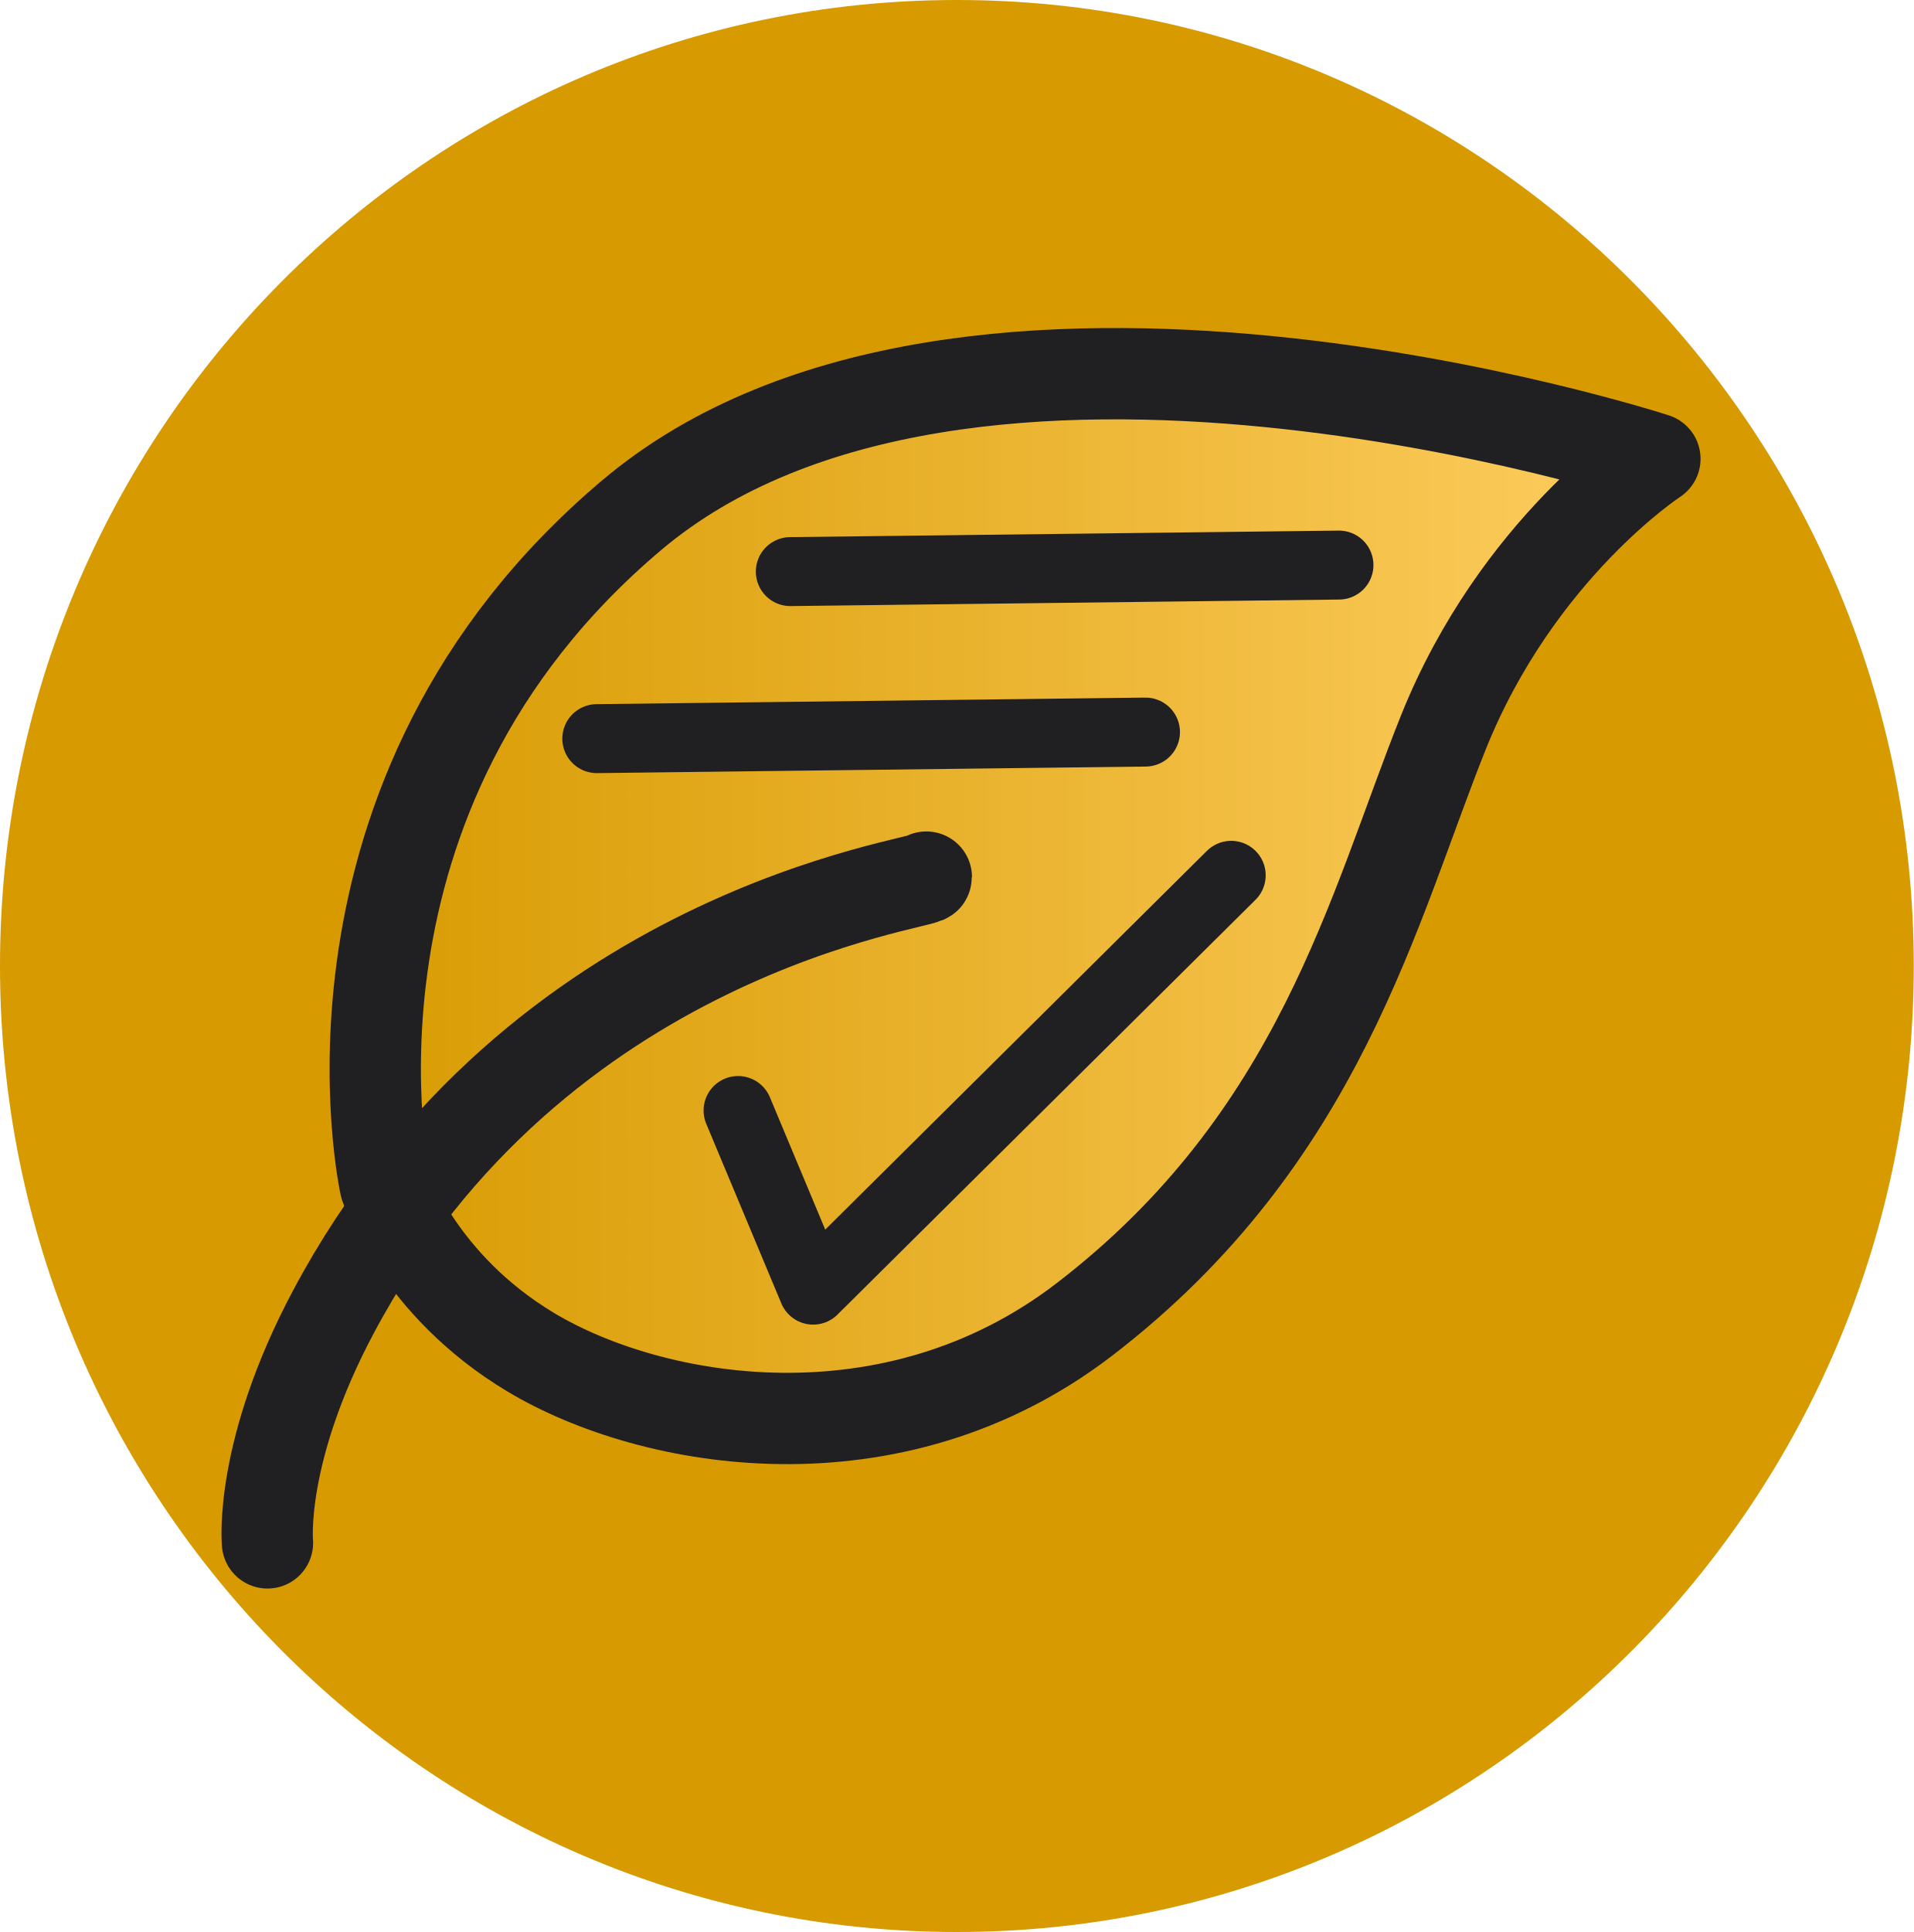
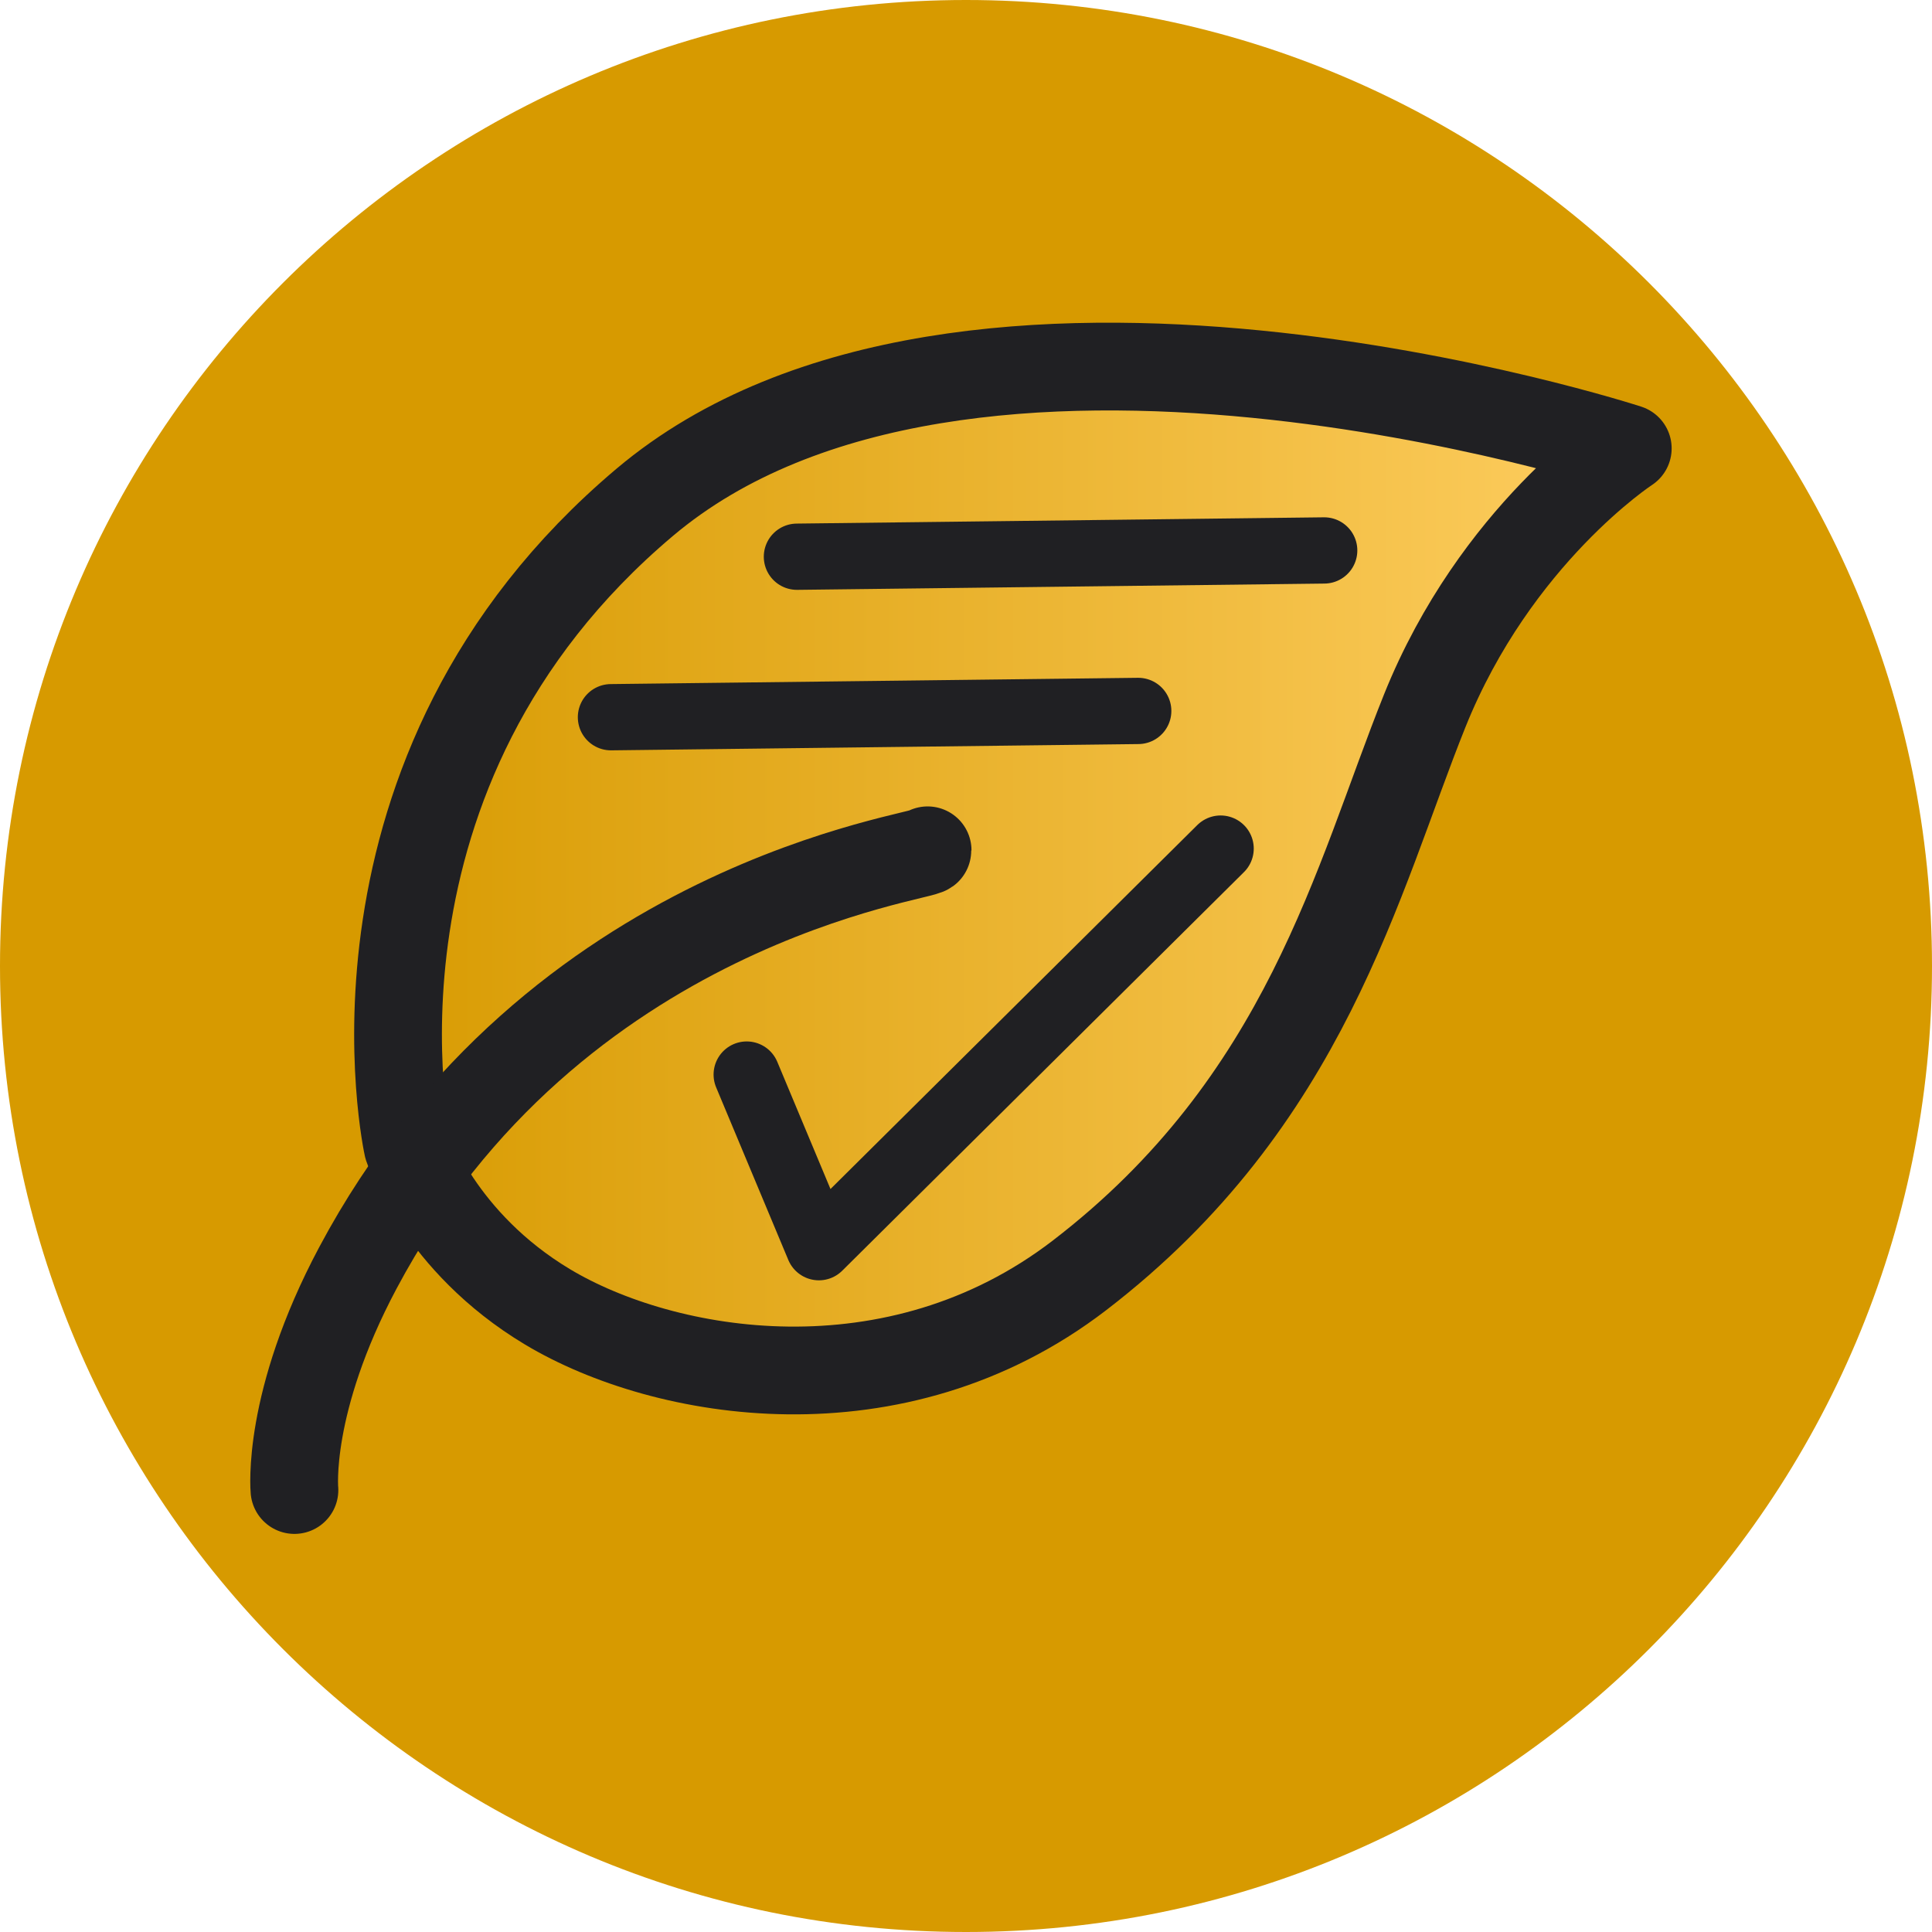
- <svg xmlns="http://www.w3.org/2000/svg" xmlns:xlink="http://www.w3.org/1999/xlink" width="51.346mm" height="51.829mm" viewBox="0 0 51.346 51.829" version="1.1" id="svg1">
+ <svg xmlns="http://www.w3.org/2000/svg" xmlns:xlink="http://www.w3.org/1999/xlink" width="512mm" height="512mm" viewBox="0 0 512 512" version="1.1" id="svg1">
  <defs id="defs1">
    <linearGradient id="swatch18">
      <stop style="stop-color:#d79a00;stop-opacity:1;" offset="0" id="stop18" />
    </linearGradient>
    <linearGradient id="swatch16">
      <stop style="stop-color:#202023;stop-opacity:1;" offset="0" id="stop16" />
    </linearGradient>
    <linearGradient id="swatch8">
      <stop style="stop-color:#202023;stop-opacity:1;" offset="0" id="stop8" />
    </linearGradient>
    <linearGradient id="linearGradient5">
      <stop style="stop-color:#d79a00;stop-opacity:1;" offset="0" id="stop5" />
      <stop style="stop-color:#ffcf63;stop-opacity:1;" offset="1" id="stop6" />
    </linearGradient>
    <linearGradient id="linearGradient71">
      <stop style="stop-color:#aae9ef;stop-opacity:1;" offset="0" id="stop71" />
      <stop style="stop-color:#aae9ef;stop-opacity:0;" offset="1" id="stop72" />
    </linearGradient>
    <linearGradient id="linearGradient11">
      <stop style="stop-color:#4c809e;stop-opacity:1;" offset="0" id="stop11" />
      <stop style="stop-color:#4c809e;stop-opacity:0;" offset="1" id="stop12" />
    </linearGradient>
    <linearGradient id="swatch45">
      <stop style="stop-color:#684b00;stop-opacity:1;" offset="0" id="stop45" />
    </linearGradient>
    <linearGradient id="swatch3">
      <stop style="stop-color:#bd9b00;stop-opacity:1;" offset="0" id="stop3" />
    </linearGradient>
    <filter style="color-interpolation-filters:sRGB" id="filter36" x="-0.042" y="-0.031" width="1.127" height="1.095">
      <feFlood result="flood" in="SourceGraphic" flood-opacity="0.102" flood-color="rgb(0,0,0)" id="feFlood35" />
      <feGaussianBlur result="blur" in="SourceGraphic" stdDeviation="0.4" id="feGaussianBlur35" />
      <feOffset result="offset" in="blur" dx="1" dy="1" id="feOffset35" />
      <feComposite result="comp1" operator="in" in="flood" in2="offset" id="feComposite35" />
      <feComposite result="comp2" operator="over" in="SourceGraphic" in2="comp1" id="feComposite36" />
    </filter>
    <linearGradient xlink:href="#linearGradient11" id="linearGradient12" x1="82.145" y1="84.779" x2="123.593" y2="84.779" gradientUnits="userSpaceOnUse" />
    <linearGradient xlink:href="#linearGradient71" id="linearGradient72" x1="82.095" y1="84.779" x2="123.643" y2="84.779" gradientUnits="userSpaceOnUse" />
-     <linearGradient xlink:href="#linearGradient5" id="linearGradient6" x1="8.865" y1="24.081" x2="45.625" y2="24.081" gradientUnits="userSpaceOnUse" />
+     <linearGradient xlink:href="#linearGradient5" id="linearGradient6" x1="8.865" y1="24.081" x2="45.625" y2="24.081" gradientUnits="userSpaceOnUse" gradientTransform="matrix(9.492346,0,0,9.492346,9.913259,1.982652)" />
  </defs>
  <g id="layer2" transform="translate(1.139082,-0.08762176)">
    <g id="layer1" transform="translate(-77.99665,-59.77917)" />
  </g>
-   <rect style="mix-blend-mode:normal;fill:#d79a00;fill-opacity:1;fill-rule:nonzero;stroke:none;stroke-width:5.342;stroke-dasharray:none;stroke-opacity:1;paint-order:markers stroke fill" id="rect1" width="51.346" height="51.829" x="0" y="0" rx="28.7" />
-   <path style="fill:url(#linearGradient6);fill-opacity:1;stroke:#202023;stroke-width:2.45;stroke-linecap:round;stroke-linejoin:round;stroke-dasharray:none;stroke-opacity:1;paint-order:normal" d="m 10.339,31.807 c 0,0 -2.321,-10.457 6.617,-17.993 8.937,-7.535 27.444,-1.505 27.444,-1.505 0,0 -3.695,2.407 -5.672,7.333 -1.889,4.706 -3.3,10.892 -9.638,15.757 -5.146,3.95 -11.586,2.832 -14.846,0.879 -3.026,-1.812 -3.905,-4.471 -3.905,-4.471 z" id="path3" />
-   <path style="fill:none;fill-opacity:1;stroke:#202023;stroke-width:1.85;stroke-linecap:round;stroke-linejoin:bevel;stroke-dasharray:none;stroke-opacity:1;paint-order:normal" d="m 21.204,15.334 14.72,-0.175" id="path4" />
-   <path style="fill:none;fill-opacity:1;stroke:#202023;stroke-width:1.85;stroke-linecap:round;stroke-linejoin:round;stroke-dasharray:none;stroke-opacity:1;paint-order:normal" d="M 16.012,19.815 30.733,19.639" id="path4-5" />
-   <path style="fill:none;fill-opacity:1;stroke:#202023;stroke-width:1.85;stroke-linecap:round;stroke-linejoin:round;stroke-dasharray:none;stroke-opacity:1;paint-order:normal" d="m 19.802,29.791 2.015,4.819 11.216,-11.128" id="path5" />
-   <path style="fill:none;fill-opacity:1;stroke:#202023;stroke-width:2.45;stroke-linecap:round;stroke-linejoin:round;stroke-dasharray:none;paint-order:normal;stroke-opacity:1" d="m 7.176,41.39 c 0,0 -0.234,-2.436 1.77,-6.199 C 14.407,24.938 24.853,23.724 24.853,23.53" id="path2" />
+   <rect style="mix-blend-mode:normal;fill:#d79a00;fill-opacity:1;fill-rule:nonzero;stroke:none;stroke-width:50.711;stroke-dasharray:none;stroke-opacity:1;paint-order:markers stroke fill" id="rect1" width="512" height="512" x="0" y="0" rx="272.43" />
+   <path style="fill:url(#linearGradient6);fill-opacity:1;stroke:#202023;stroke-width:23.256;stroke-linecap:round;stroke-linejoin:round;stroke-dasharray:none;stroke-opacity:1;paint-order:normal" d="m 108.058,303.903 c 0,0 -22.029,-99.262 62.808,-170.791 84.837,-71.529 260.51,-14.282 260.51,-14.282 0,0 -35.074,22.848 -53.836,69.605 -17.926,44.672 -31.328,103.395 -91.491,149.57 -48.848,37.49 -109.976,26.878 -140.925,8.342 -28.721,-17.202 -37.066,-42.443 -37.066,-42.443 z" id="path3" />
+   <path style="fill:none;fill-opacity:1;stroke:#202023;stroke-width:17.561;stroke-linecap:round;stroke-linejoin:bevel;stroke-dasharray:none;stroke-opacity:1;paint-order:normal" d="m 211.193,147.536 139.732,-1.663" id="path4" />
+   <path style="fill:none;fill-opacity:1;stroke:#202023;stroke-width:17.561;stroke-linecap:round;stroke-linejoin:round;stroke-dasharray:none;stroke-opacity:1;paint-order:normal" d="m 161.909,190.069 139.732,-1.663" id="path4-5" />
+   <path style="fill:none;fill-opacity:1;stroke:#202023;stroke-width:17.561;stroke-linecap:round;stroke-linejoin:round;stroke-dasharray:none;stroke-opacity:1;paint-order:normal" d="m 197.885,284.773 19.13,45.745 106.462,-105.63" id="path5" />
+   <path style="fill:none;fill-opacity:1;stroke:#202023;stroke-width:2.45;stroke-linecap:round;stroke-linejoin:round;stroke-dasharray:none;stroke-opacity:1;paint-order:normal" d="m 7.176,41.39 c 0,0 -0.234,-2.436 1.77,-6.199 C 14.407,24.938 24.853,23.724 24.853,23.53" id="path2" transform="matrix(9.492346,0,0,9.492346,9.913259,1.982652)" />
</svg>
